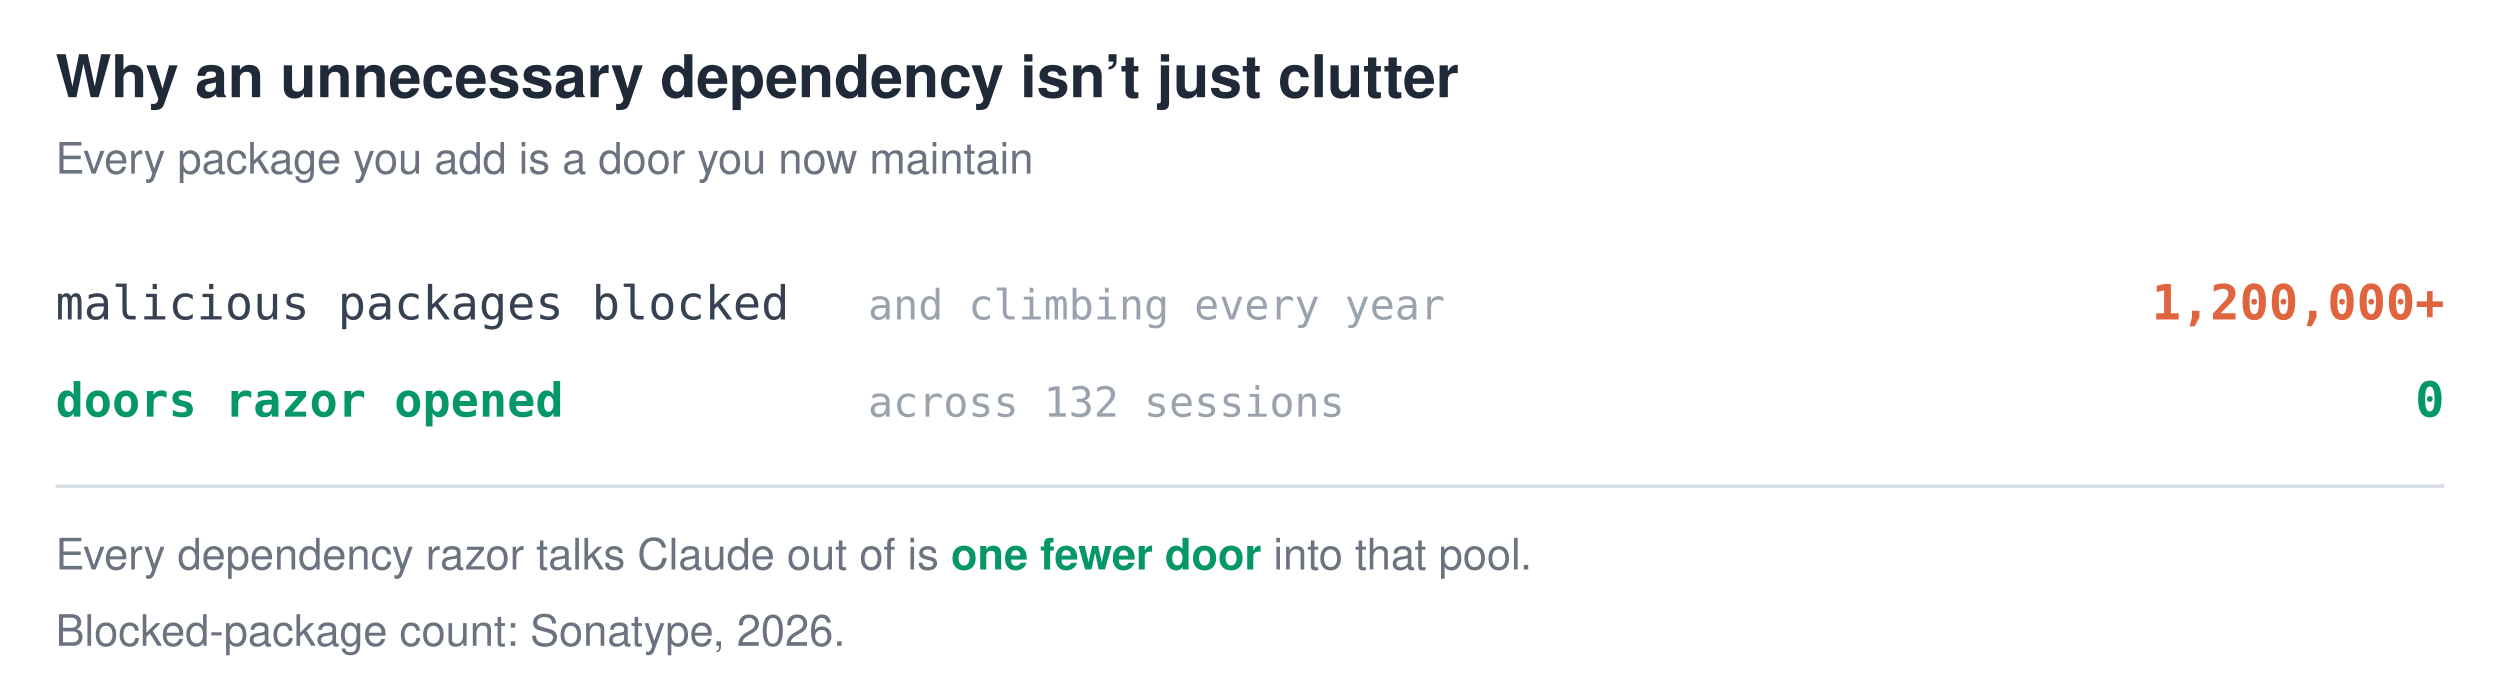
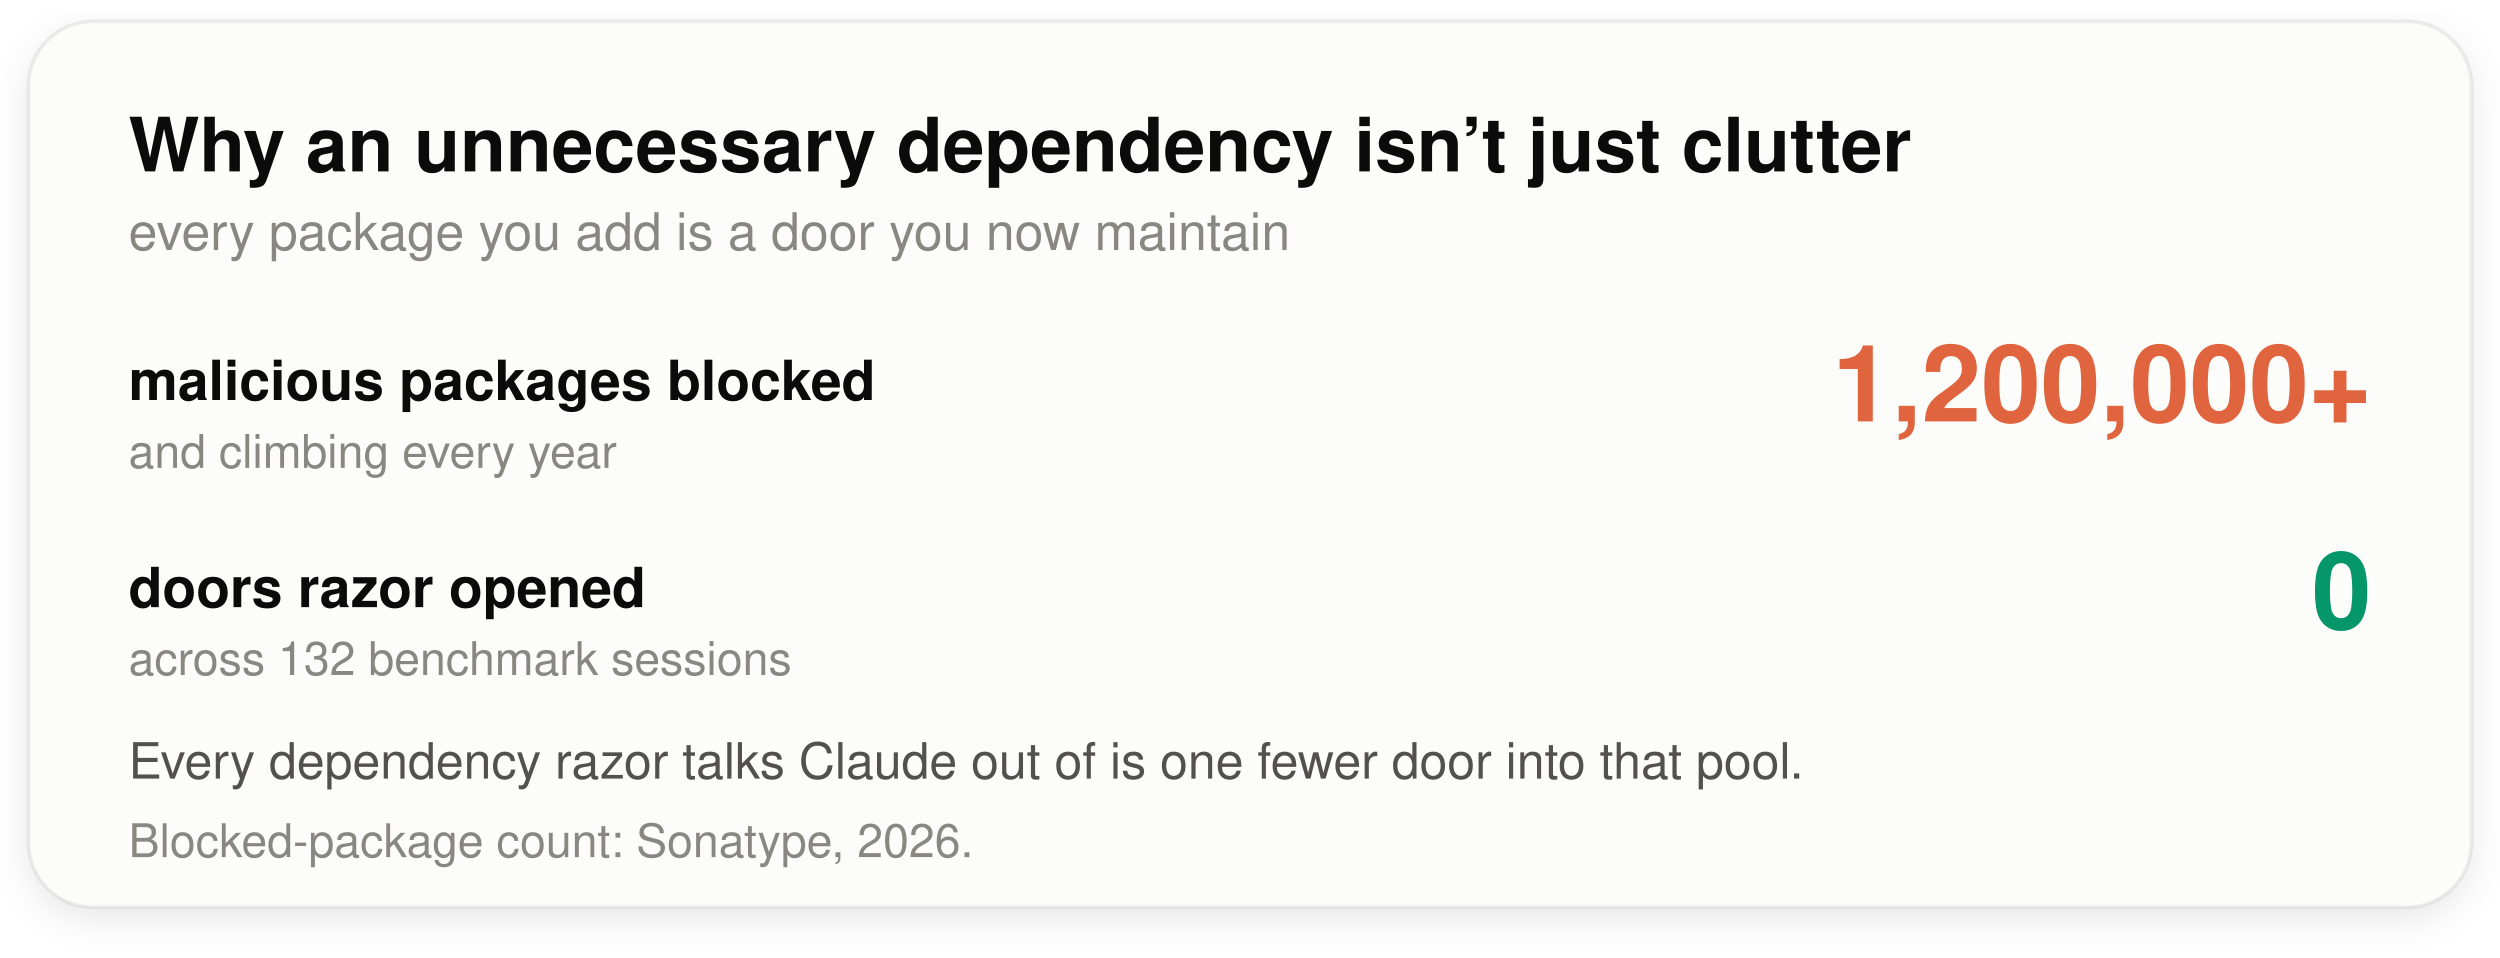
- <svg xmlns="http://www.w3.org/2000/svg" viewBox="0 0 720 196" font-family="-apple-system,BlinkMacSystemFont,Segoe UI,Helvetica,Arial,sans-serif">
-   <style>
-     .title{fill:#1f2937;font-size:17px;font-weight:700}
-     .sub{fill:#6b7280;font-size:12.5px}
-     .foot{fill:#6b7280;font-size:12.5px}.em{fill:#059669;font-weight:700}
-     @media (prefers-color-scheme:dark){
-       .title{fill:#e6edf3}.sub{fill:#9198a1}.foot{fill:#9198a1}.em{fill:#3fb950}
-     }
-     .item{fill:#374151;font-size:13.5px;font-family:ui-monospace,SFMono-Regular,Menlo,Consolas,monospace}
-     .rzitem{fill:#059669;font-size:13.5px;font-weight:700;font-family:ui-monospace,SFMono-Regular,Menlo,Consolas,monospace}
-     .amt{fill:#374151;font-size:13.5px;font-weight:600;font-family:ui-monospace,SFMono-Regular,Menlo,Consolas,monospace}
-     .bad{fill:#e0653f;font-size:14px;font-weight:700;font-family:ui-monospace,SFMono-Regular,Menlo,Consolas,monospace}
-     .rzamt{fill:#059669;font-size:14px;font-weight:700;font-family:ui-monospace,SFMono-Regular,Menlo,Consolas,monospace}
-     .note{fill:#9aa3ad;font-size:12px;font-family:ui-monospace,SFMono-Regular,Menlo,Consolas,monospace}
-     .rule{stroke:#d7dde4;stroke-width:1}
-     @media (prefers-color-scheme:dark){
-       .item{fill:#c9d1d9}.rzitem{fill:#3fb950}.amt{fill:#c9d1d9}.rzamt{fill:#3fb950}
-       .bad{fill:#e0653f}.note{fill:#6e7681}.rule{stroke:#30363d}
-     }
-   </style>
-   <text x="16" y="28" class="title">Why an unnecessary dependency isn’t just clutter</text>
-   <text x="16" y="50" class="sub">Every package you add is a door you now maintain</text>
-   <text x="16" y="92" class="item">malicious packages blocked</text>
-   <text x="250" y="92" class="note">and climbing every year</text>
-   <text x="704" y="92" class="bad" text-anchor="end">1,200,000+</text>
-   <text x="16" y="120" class="rzitem">doors razor opened</text>
-   <text x="250" y="120" class="note">across 132 sessions</text>
-   <text x="704" y="120" class="rzamt" text-anchor="end">0</text>
-   <line x1="16" y1="140" x2="704" y2="140" class="rule" />
-   <text x="16" y="164" class="foot">Every dependency razor talks Claude out of is <tspan class="em">one fewer door</tspan> into that pool.</text>
-   <text x="16" y="186" class="sub">Blocked-package count: Sonatype, 2026.</text>
+ <svg xmlns="http://www.w3.org/2000/svg" viewBox="0 0 700 268" font-family="-apple-system,BlinkMacSystemFont,'Segoe UI',Helvetica,Arial,sans-serif" role="img" aria-label="More than 1.2 million malicious open-source packages blocked to date, and climbing; across 132 sessions razor opened zero doors into that pool">
+   <style>.card{fill:#fcfcfb}.card{stroke:rgba(11,11,11,.07)}.ink{fill:#0b0b0b}.ink2{fill:#52514e}.mut{fill:#898781}.bp{fill:#dcd9d0}.cw{fill:#e3f2e3}.cwt{fill:#0a6b0a}.cf{fill:#f0efeb}.cft{fill:#52514e}.ac{fill:#059669}.bad{fill:#e0653f}@media(prefers-color-scheme:dark){.card{fill:#161b22}.card{stroke:#30363d}.ink{fill:#e6edf3}.ink2{fill:#b0b8c0}.mut{fill:#9198a1}.bp{fill:#3d3c37}.cw{fill:#17301f}.cwt{fill:#3fb950}.cf{fill:#2b2b29}.cft{fill:#9198a1}.ac{fill:#3fb950}}</style>
+   <filter id="s" x="-20%" y="-20%" width="140%" height="140%">
+     <feDropShadow dx="0" dy="3" stdDeviation="5" flood-color="#0b0b0b" flood-opacity=".10" />
+   </filter>
+   <rect class="card" x="8" y="6" width="684" height="248" rx="18" filter="url(#s)" />
+   <text class="ink" x="36" y="48" font-size="21" font-weight="800">Why an unnecessary dependency isn’t just clutter</text>
+   <text class="mut" x="36" y="70" font-size="14.5">every package you add is a door you now maintain</text>
+   <text class="ink" x="36" y="112" font-size="15.5" font-weight="600">malicious packages blocked</text>
+   <text class="mut" x="36" y="131" font-size="13">and climbing every year</text>
+   <text class="bad" x="664" y="118" font-size="30" font-weight="800" text-anchor="end">1,200,000+</text>
+   <text class="ink" x="36" y="170" font-size="15.5" font-weight="600">doors razor opened</text>
+   <text class="mut" x="36" y="189" font-size="13">across 132 benchmark sessions</text>
+   <text class="ac" x="664" y="176" font-size="30" font-weight="800" text-anchor="end">0</text>
+   <text class="ink2" x="36" y="218" font-size="14">Every dependency razor talks Claude out of is one fewer door into that pool.</text>
+   <text class="mut" x="36" y="240" font-size="13">Blocked-package count: Sonatype, 2026.</text>
</svg>
